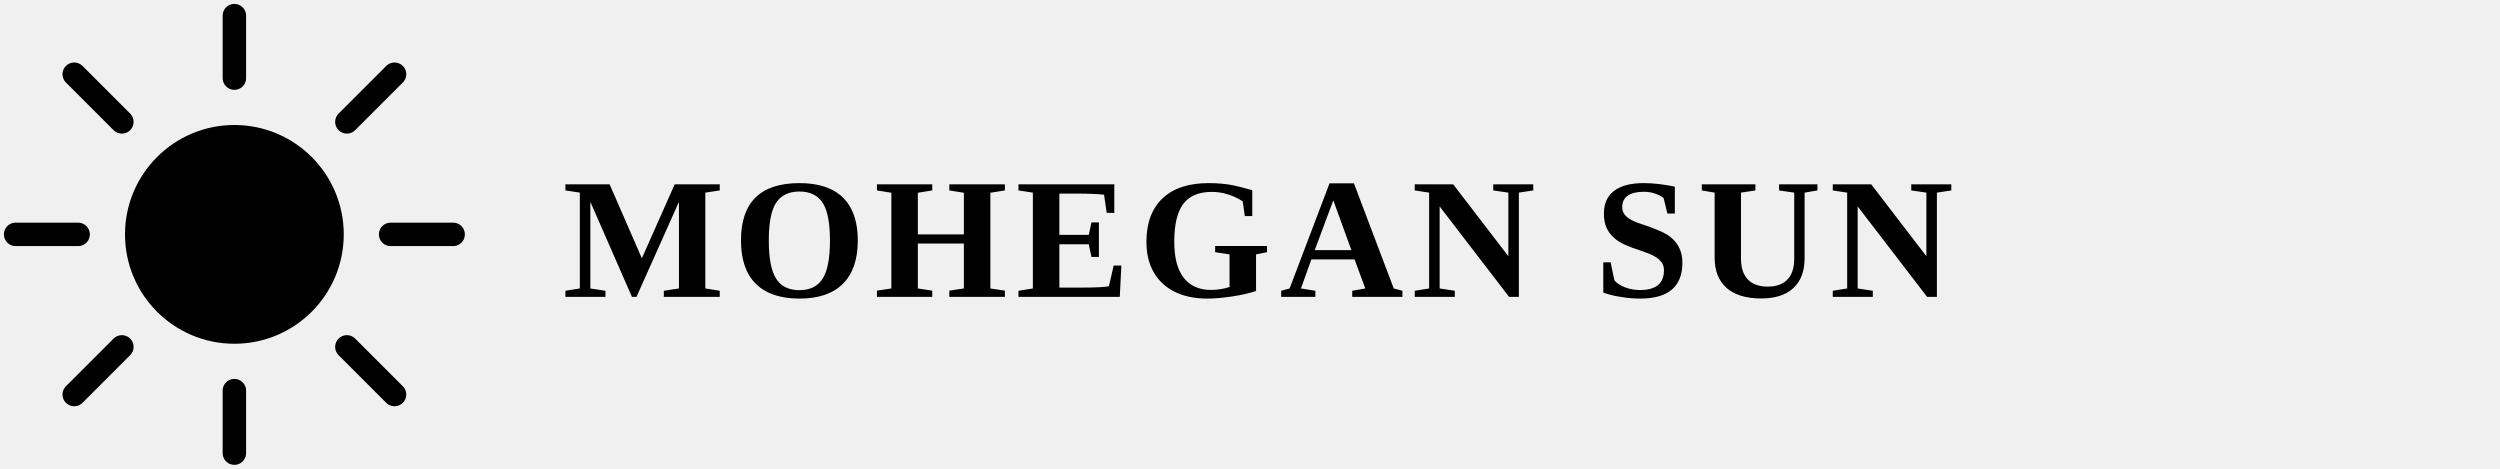
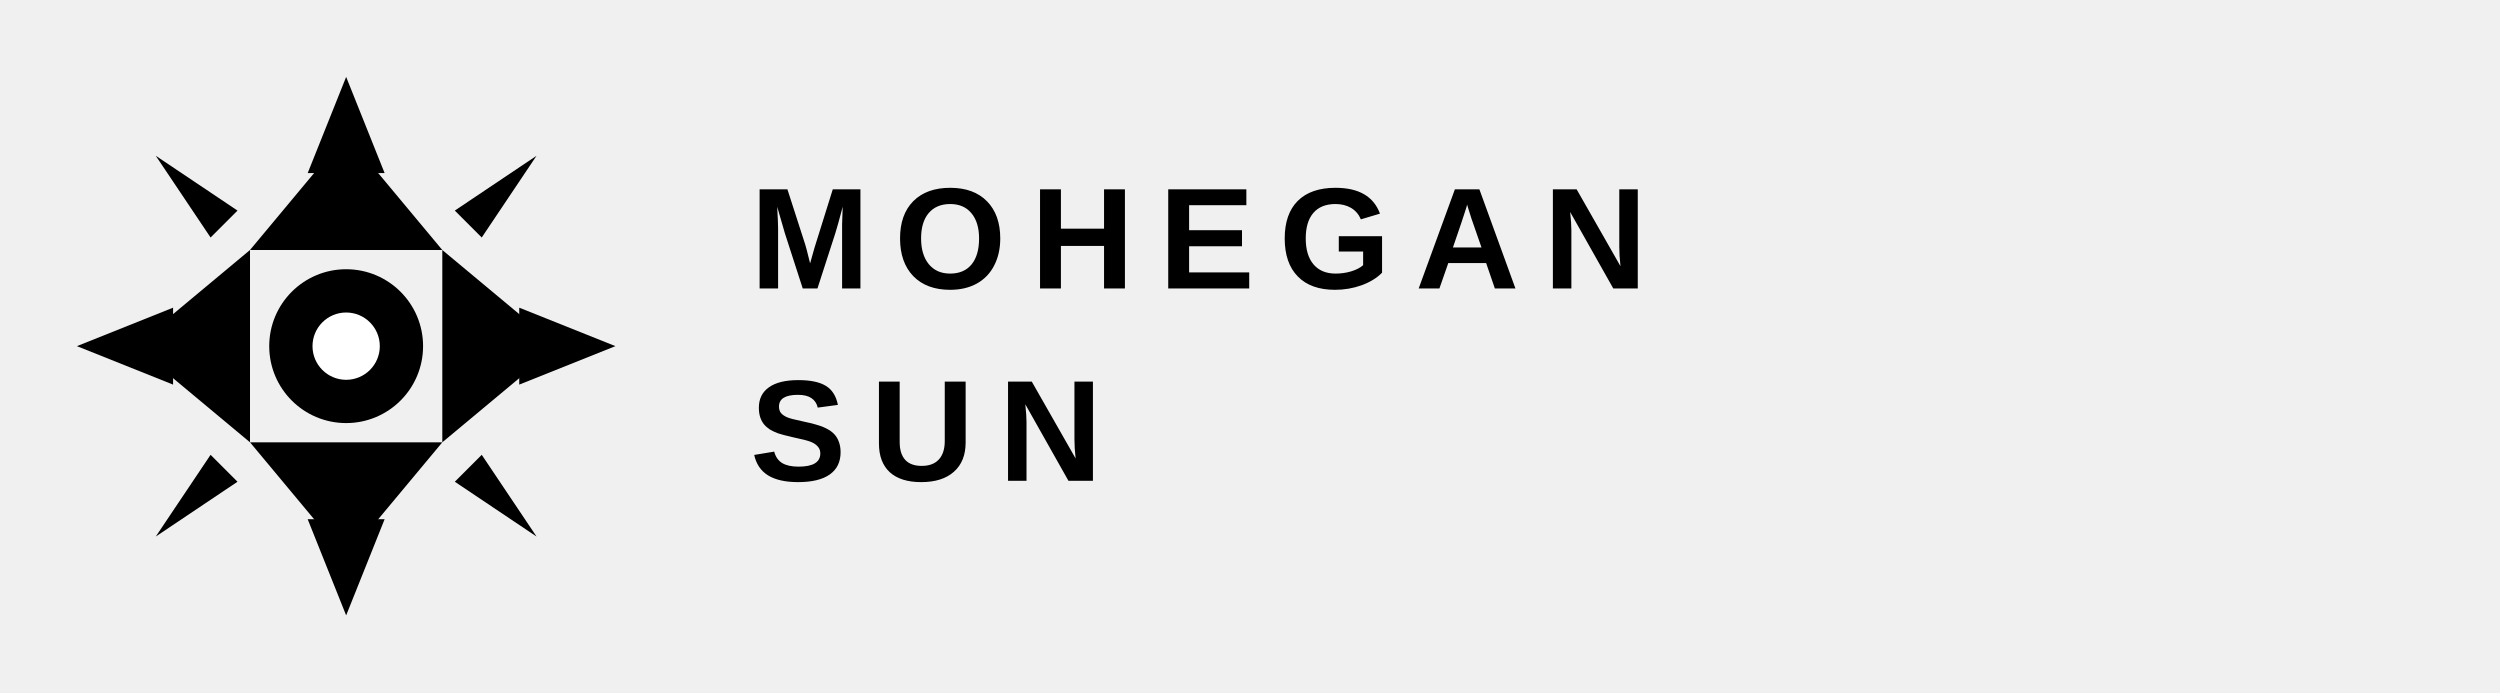
- <svg xmlns="http://www.w3.org/2000/svg" viewBox="0 0 320 60" fill="none">
-   <circle cx="30" cy="30" r="14" fill="#000" />
-   <line x1="30" y1="2" x2="30" y2="10" stroke="#000" stroke-width="3" stroke-linecap="round" />
-   <line x1="30" y1="50" x2="30" y2="58" stroke="#000" stroke-width="3" stroke-linecap="round" />
-   <line x1="2" y1="30" x2="10" y2="30" stroke="#000" stroke-width="3" stroke-linecap="round" />
-   <line x1="50" y1="30" x2="58" y2="30" stroke="#000" stroke-width="3" stroke-linecap="round" />
-   <line x1="9.5" y1="9.5" x2="15.6" y2="15.6" stroke="#000" stroke-width="3" stroke-linecap="round" />
-   <line x1="44.4" y1="44.4" x2="50.5" y2="50.5" stroke="#000" stroke-width="3" stroke-linecap="round" />
-   <line x1="50.5" y1="9.5" x2="44.4" y2="15.6" stroke="#000" stroke-width="3" stroke-linecap="round" />
-   <line x1="15.6" y1="44.4" x2="9.5" y2="50.5" stroke="#000" stroke-width="3" stroke-linecap="round" />
-   <text x="72" y="38" font-family="Georgia, 'Times New Roman', serif" font-size="22" font-weight="700" letter-spacing="1" fill="#000">MOHEGAN SUN</text>
+ <svg xmlns="http://www.w3.org/2000/svg" viewBox="0 0 260 72" fill="none">
+   <g transform="translate(36,36)">
+     <polygon points="0,-28 -4,-18 4,-18" fill="#000" />
+     <polygon points="19.8,-19.8 11.3,-14.1 14.1,-11.3" fill="#000" />
+     <polygon points="28,0 18,-4 18,4" fill="#000" />
+     <polygon points="19.8,19.8 14.1,11.3 11.3,14.1" fill="#000" />
+     <polygon points="0,28 4,18 -4,18" fill="#000" />
+     <polygon points="-19.8,19.8 -11.3,14.1 -14.1,11.3" fill="#000" />
+     <polygon points="-28,0 -18,4 -18,-4" fill="#000" />
+     <polygon points="-19.8,-19.8 -14.1,-11.3 -11.3,-14.1" fill="#000" />
+     <polygon points="0,-22 -10,-10 10,-10" fill="#000" />
+     <polygon points="22,0 10,-10 10,10" fill="#000" />
+     <polygon points="0,22 10,10 -10,10" fill="#000" />
+     <polygon points="-22,0 -10,10 -10,-10" fill="#000" />
+     <circle cx="0" cy="0" r="8" fill="#000" />
+     <circle cx="0" cy="0" r="3.5" fill="white" />
+   </g>
+   <text x="78" y="30" font-family="'Arial Narrow', Arial, Helvetica, sans-serif" font-size="15" font-weight="700" letter-spacing="2.5" fill="#000">MOHEGAN</text>
+   <text x="78" y="50" font-family="'Arial Narrow', Arial, Helvetica, sans-serif" font-size="15" font-weight="700" letter-spacing="2.5" fill="#000">SUN</text>
</svg>
